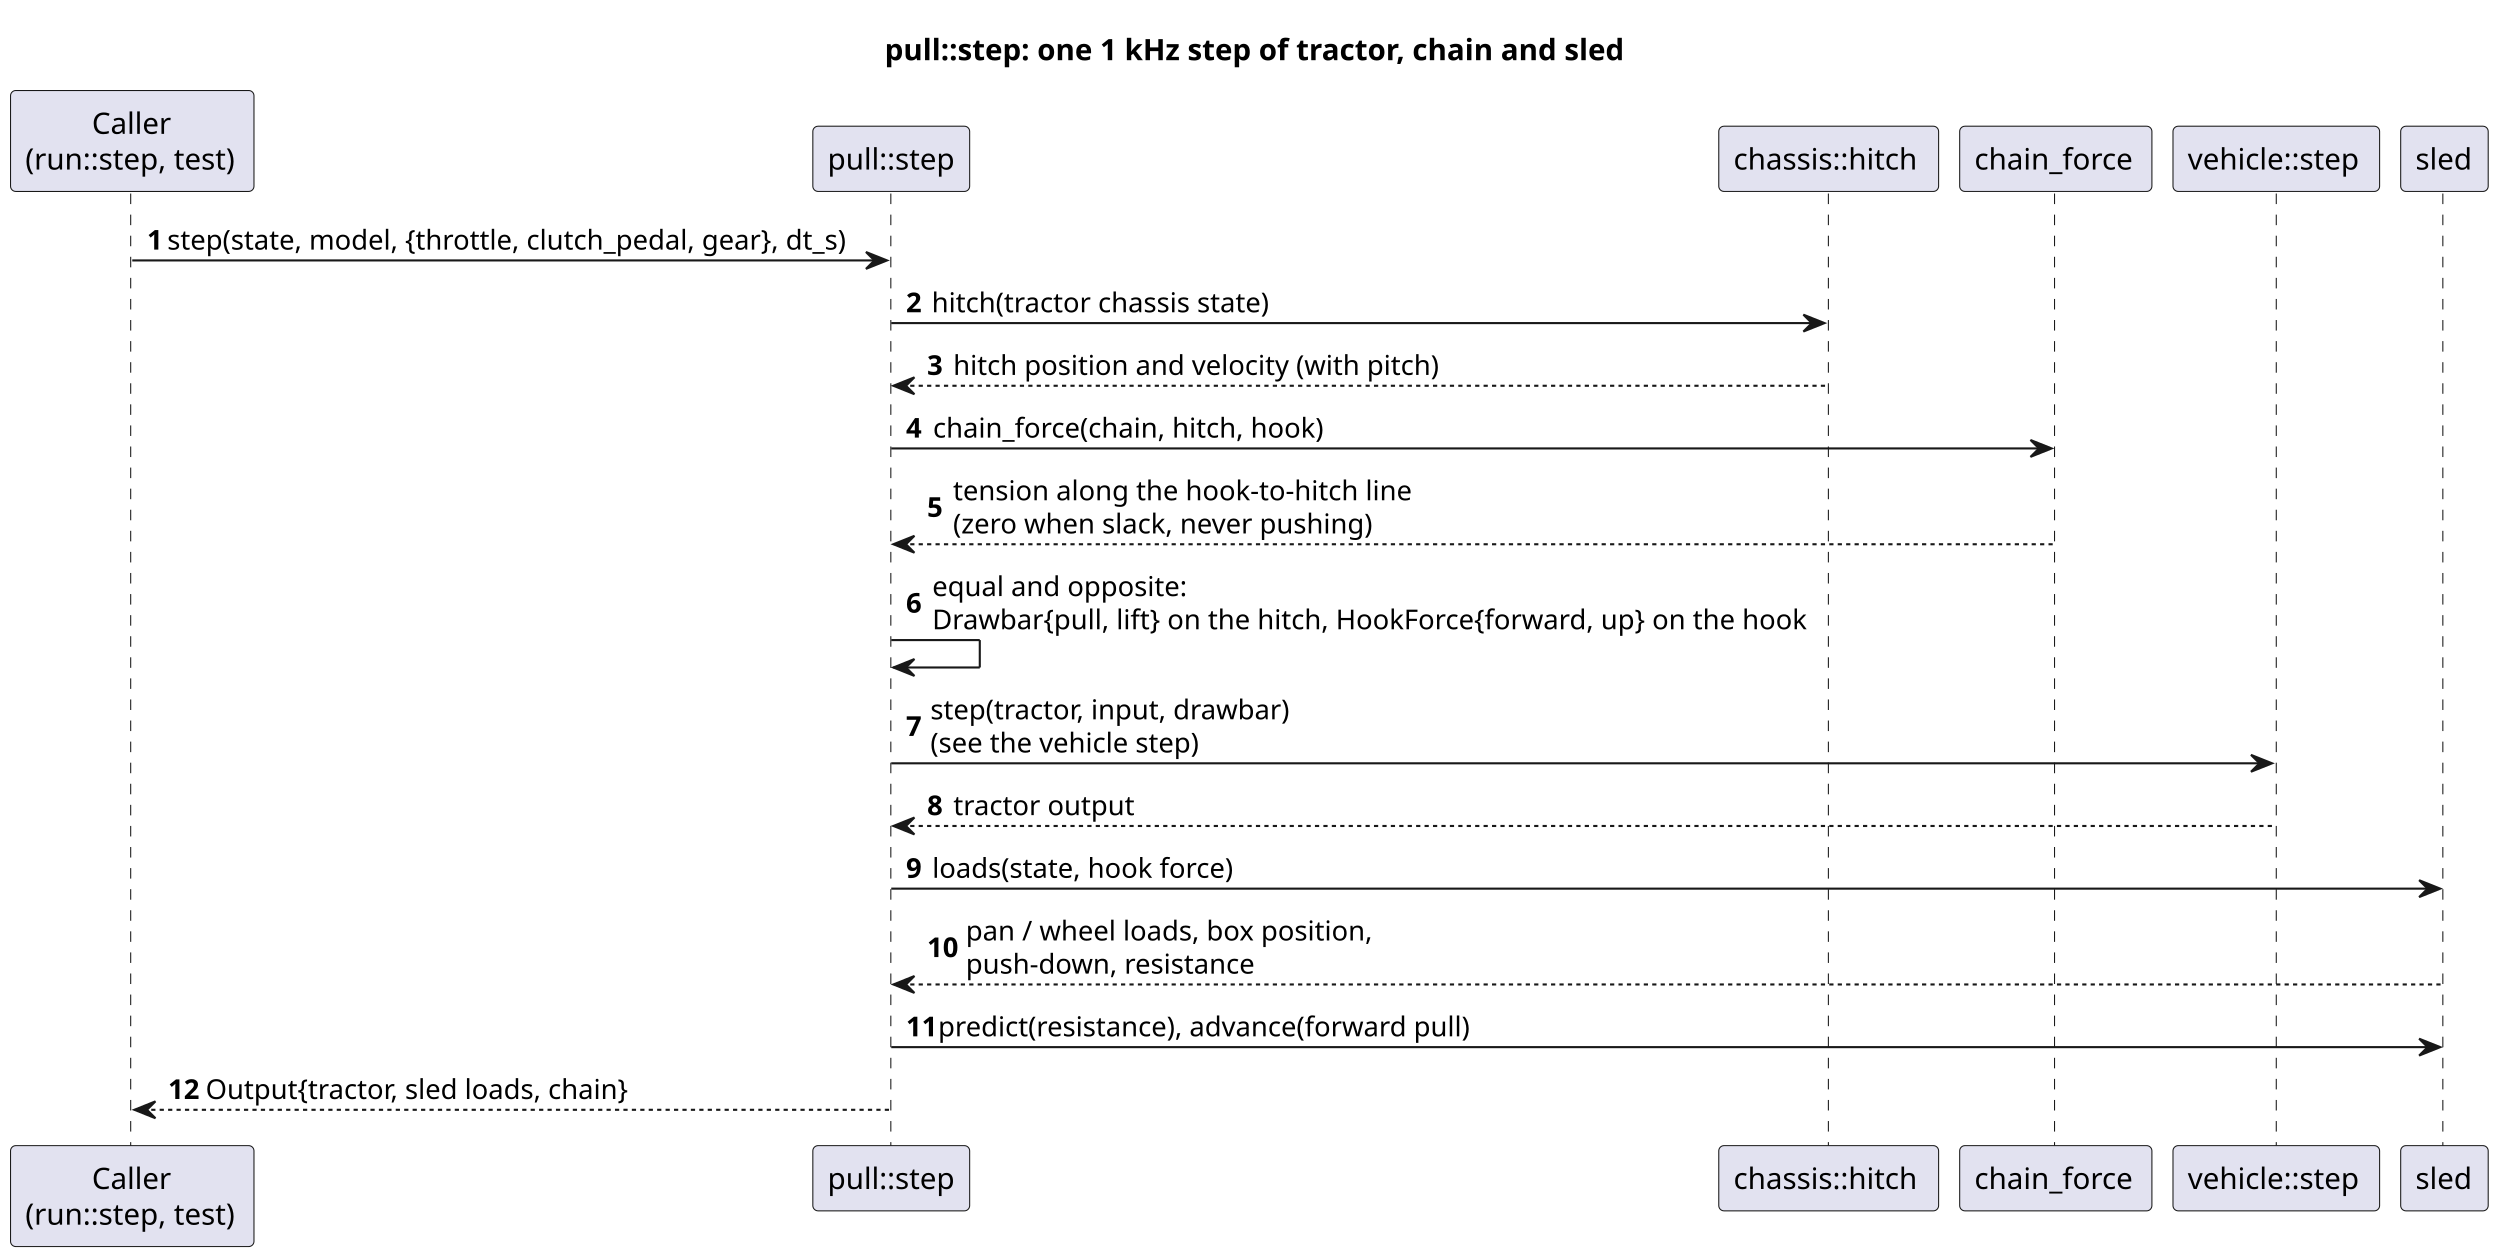
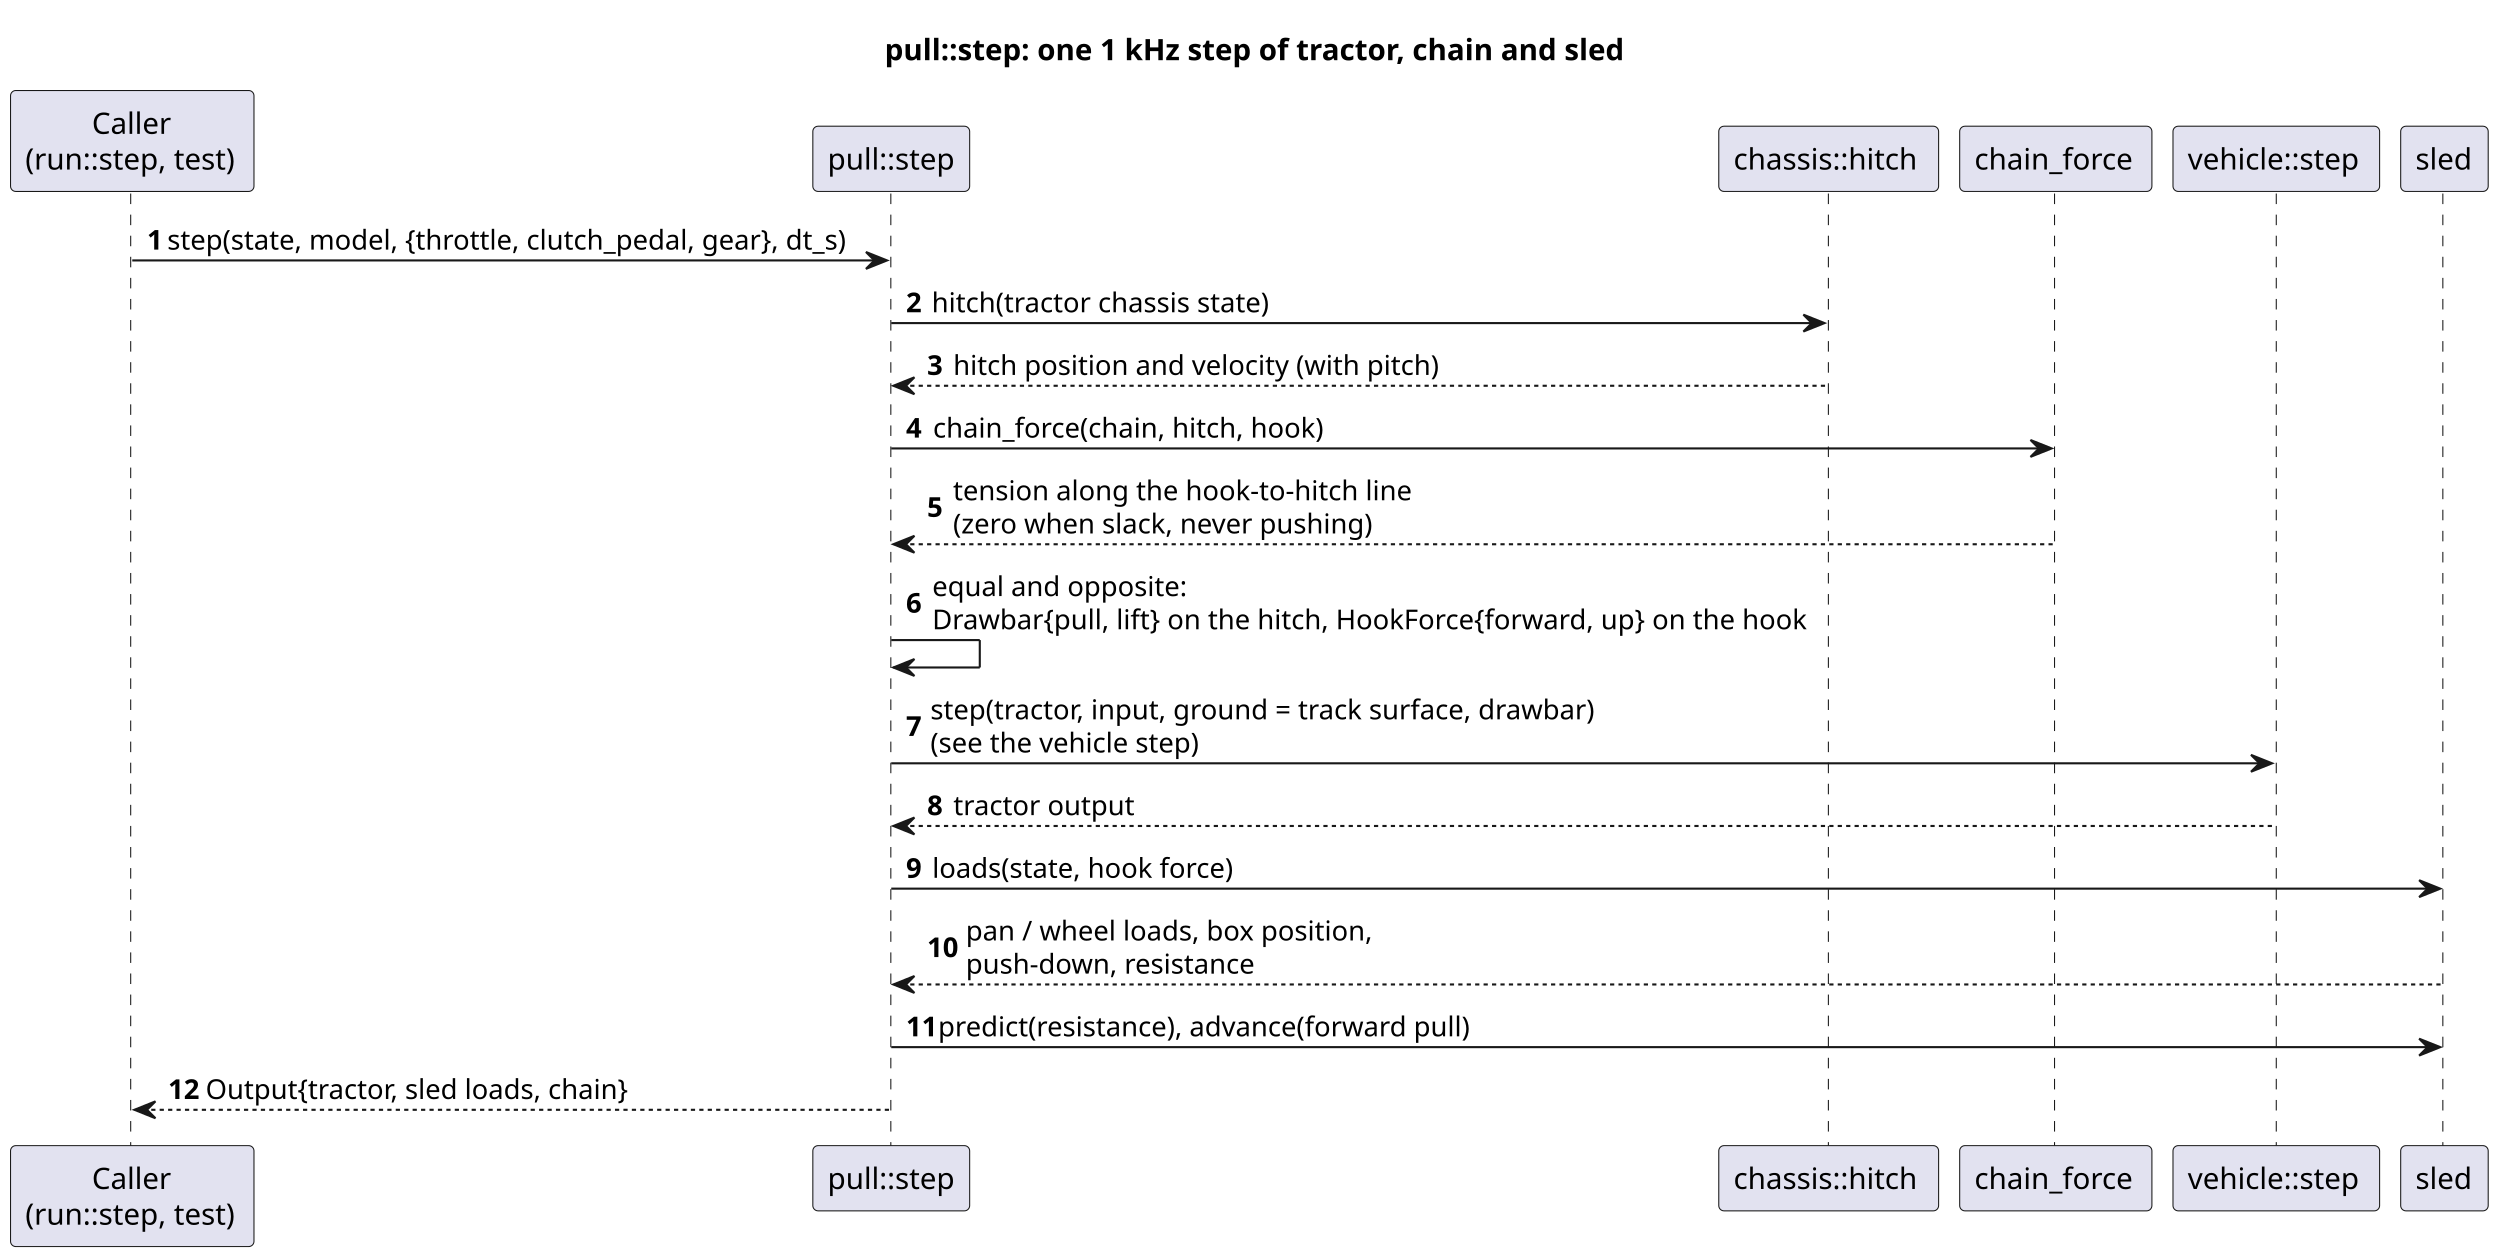
<svg xmlns="http://www.w3.org/2000/svg" contentStyleType="text/css" height="597px" preserveAspectRatio="none" style="width:1186px;height:597px;background:#FFFFFF;" version="1.1" viewBox="0 0 1186 597" width="1186px" zoomAndPan="magnify">
  <defs />
  <g>
    <text fill="#000000" font-family="sans-serif" font-size="14" font-weight="bold" lengthAdjust="spacing" textLength="345.037" x="419.682" y="28.562">pull::step: one 1 kHz step of tractor, chain and sled</text>
    <line style="stroke:#181818;stroke-width:0.5;stroke-dasharray:5.0,5.0;" x1="62" x2="62" y1="91.818" y2="544.49" />
    <line style="stroke:#181818;stroke-width:0.5;stroke-dasharray:5.0,5.0;" x1="422.607" x2="422.607" y1="91.818" y2="544.49" />
    <line style="stroke:#181818;stroke-width:0.5;stroke-dasharray:5.0,5.0;" x1="867.385" x2="867.385" y1="91.818" y2="544.49" />
    <line style="stroke:#181818;stroke-width:0.5;stroke-dasharray:5.0,5.0;" x1="974.674" x2="974.674" y1="91.818" y2="544.49" />
    <line style="stroke:#181818;stroke-width:0.5;stroke-dasharray:5.0,5.0;" x1="1079.865" x2="1079.865" y1="91.818" y2="544.49" />
    <line style="stroke:#181818;stroke-width:0.5;stroke-dasharray:5.0,5.0;" x1="1158.886" x2="1158.886" y1="91.818" y2="544.49" />
    <rect fill="#E2E2F0" height="47.879" rx="2.5" ry="2.5" style="stroke:#181818;stroke-width:0.5;" width="115.486" x="5" y="42.94" />
    <text fill="#000000" font-family="sans-serif" font-size="14" lengthAdjust="spacing" textLength="38.302" x="43.592" y="63.502">Caller</text>
    <text fill="#000000" font-family="sans-serif" font-size="14" lengthAdjust="spacing" textLength="101.486" x="12" y="80.441">(run::step, test)</text>
    <rect fill="#E2E2F0" height="47.879" rx="2.5" ry="2.5" style="stroke:#181818;stroke-width:0.5;" width="115.486" x="5" y="543.49" />
    <text fill="#000000" font-family="sans-serif" font-size="14" lengthAdjust="spacing" textLength="38.302" x="43.592" y="564.053">Caller</text>
    <text fill="#000000" font-family="sans-serif" font-size="14" lengthAdjust="spacing" textLength="101.486" x="12" y="580.992">(run::step, test)</text>
    <rect fill="#E2E2F0" height="30.939" rx="2.5" ry="2.5" style="stroke:#181818;stroke-width:0.5;" width="74.402" x="385.607" y="59.879" />
    <text fill="#000000" font-family="sans-serif" font-size="14" lengthAdjust="spacing" textLength="60.402" x="392.607" y="80.441">pull::step</text>
    <rect fill="#E2E2F0" height="30.939" rx="2.5" ry="2.5" style="stroke:#181818;stroke-width:0.5;" width="74.402" x="385.607" y="543.49" />
    <text fill="#000000" font-family="sans-serif" font-size="14" lengthAdjust="spacing" textLength="60.402" x="392.607" y="564.053">pull::step</text>
    <rect fill="#E2E2F0" height="30.939" rx="2.5" ry="2.5" style="stroke:#181818;stroke-width:0.5;" width="104.289" x="815.385" y="59.879" />
    <text fill="#000000" font-family="sans-serif" font-size="14" lengthAdjust="spacing" textLength="90.289" x="822.385" y="80.441">chassis::hitch</text>
    <rect fill="#E2E2F0" height="30.939" rx="2.5" ry="2.5" style="stroke:#181818;stroke-width:0.5;" width="104.289" x="815.385" y="543.49" />
    <text fill="#000000" font-family="sans-serif" font-size="14" lengthAdjust="spacing" textLength="90.289" x="822.385" y="564.053">chassis::hitch</text>
    <rect fill="#E2E2F0" height="30.939" rx="2.5" ry="2.5" style="stroke:#181818;stroke-width:0.5;" width="91.191" x="929.674" y="59.879" />
    <text fill="#000000" font-family="sans-serif" font-size="14" lengthAdjust="spacing" textLength="77.191" x="936.674" y="80.441">chain_force</text>
    <rect fill="#E2E2F0" height="30.939" rx="2.5" ry="2.5" style="stroke:#181818;stroke-width:0.5;" width="91.191" x="929.674" y="543.49" />
    <text fill="#000000" font-family="sans-serif" font-size="14" lengthAdjust="spacing" textLength="77.191" x="936.674" y="564.053">chain_force</text>
    <rect fill="#E2E2F0" height="30.939" rx="2.5" ry="2.5" style="stroke:#181818;stroke-width:0.5;" width="98.02" x="1030.865" y="59.879" />
    <text fill="#000000" font-family="sans-serif" font-size="14" lengthAdjust="spacing" textLength="84.02" x="1037.865" y="80.441">vehicle::step</text>
    <rect fill="#E2E2F0" height="30.939" rx="2.5" ry="2.5" style="stroke:#181818;stroke-width:0.5;" width="98.02" x="1030.865" y="543.49" />
    <text fill="#000000" font-family="sans-serif" font-size="14" lengthAdjust="spacing" textLength="84.02" x="1037.865" y="564.053">vehicle::step</text>
    <rect fill="#E2E2F0" height="30.939" rx="2.5" ry="2.5" style="stroke:#181818;stroke-width:0.5;" width="41.515" x="1138.886" y="59.879" />
    <text fill="#000000" font-family="sans-serif" font-size="14" lengthAdjust="spacing" textLength="27.515" x="1145.886" y="80.441">sled</text>
    <rect fill="#E2E2F0" height="30.939" rx="2.5" ry="2.5" style="stroke:#181818;stroke-width:0.5;" width="41.515" x="1138.886" y="543.49" />
    <text fill="#000000" font-family="sans-serif" font-size="14" lengthAdjust="spacing" textLength="27.515" x="1145.886" y="564.053">sled</text>
    <polygon fill="#181818" points="410.808,119.548,420.808,123.548,410.808,127.548,414.808,123.548" style="stroke:#181818;stroke-width:1.0;" />
    <line style="stroke:#181818;stroke-width:1.0;" x1="62.743" x2="416.808" y1="123.548" y2="123.548" />
    <text fill="#000000" font-family="sans-serif" font-size="13" font-weight="bold" lengthAdjust="spacing" textLength="5.605" x="69.743" y="118.412">1</text>
    <text fill="#000000" font-family="sans-serif" font-size="13" lengthAdjust="spacing" textLength="326.46" x="79.348" y="118.412">step(state, model, {throttle, clutch_pedal, gear}, dt_s)</text>
    <polygon fill="#181818" points="855.529,149.277,865.529,153.277,855.529,157.277,859.529,153.277" style="stroke:#181818;stroke-width:1.0;" />
    <line style="stroke:#181818;stroke-width:1.0;" x1="422.808" x2="861.529" y1="153.277" y2="153.277" />
    <text fill="#000000" font-family="sans-serif" font-size="13" font-weight="bold" lengthAdjust="spacing" textLength="8.188" x="429.808" y="148.142">2</text>
    <text fill="#000000" font-family="sans-serif" font-size="13" lengthAdjust="spacing" textLength="164.208" x="441.997" y="148.142">hitch(tractor chassis state)</text>
    <polygon fill="#181818" points="433.808,179.007,423.808,183.007,433.808,187.007,429.808,183.007" style="stroke:#181818;stroke-width:1.0;" />
    <line style="stroke:#181818;stroke-width:1.0;stroke-dasharray:2.0,2.0;" x1="427.808" x2="866.529" y1="183.007" y2="183.007" />
    <text fill="#000000" font-family="sans-serif" font-size="13" font-weight="bold" lengthAdjust="spacing" textLength="8.392" x="439.808" y="177.871">3</text>
    <text fill="#000000" font-family="sans-serif" font-size="13" lengthAdjust="spacing" textLength="233.714" x="452.2" y="177.871">hitch position and velocity (with pitch)</text>
    <polygon fill="#181818" points="963.269,208.736,973.269,212.736,963.269,216.736,967.269,212.736" style="stroke:#181818;stroke-width:1.0;" />
    <line style="stroke:#181818;stroke-width:1.0;" x1="422.808" x2="969.269" y1="212.736" y2="212.736" />
    <text fill="#000000" font-family="sans-serif" font-size="13" font-weight="bold" lengthAdjust="spacing" textLength="8.791" x="429.808" y="207.601">4</text>
    <text fill="#000000" font-family="sans-serif" font-size="13" lengthAdjust="spacing" textLength="189.82" x="442.6" y="207.601">chain_force(chain, hitch, hook)</text>
    <polygon fill="#181818" points="433.808,254.195,423.808,258.195,433.808,262.195,429.808,258.195" style="stroke:#181818;stroke-width:1.0;" />
    <line style="stroke:#181818;stroke-width:1.0;stroke-dasharray:2.0,2.0;" x1="427.808" x2="974.269" y1="258.195" y2="258.195" />
    <text fill="#000000" font-family="sans-serif" font-size="13" font-weight="bold" lengthAdjust="spacing" textLength="8.309" x="439.808" y="245.195">5</text>
    <text fill="#000000" font-family="sans-serif" font-size="13" lengthAdjust="spacing" textLength="219.216" x="452.117" y="237.33">tension along the hook-to-hitch line</text>
    <text fill="#000000" font-family="sans-serif" font-size="13" lengthAdjust="spacing" textLength="204.794" x="452.117" y="253.06">(zero when slack, never pushing)</text>
    <line style="stroke:#181818;stroke-width:1.0;" x1="422.808" x2="464.808" y1="303.654" y2="303.654" />
    <line style="stroke:#181818;stroke-width:1.0;" x1="464.808" x2="464.808" y1="303.654" y2="316.654" />
    <line style="stroke:#181818;stroke-width:1.0;" x1="423.808" x2="464.808" y1="316.654" y2="316.654" />
    <polygon fill="#181818" points="433.808,312.654,423.808,316.654,433.808,320.654,429.808,316.654" style="stroke:#181818;stroke-width:1.0;" />
    <text fill="#000000" font-family="sans-serif" font-size="13" font-weight="bold" lengthAdjust="spacing" textLength="8.442" x="429.808" y="290.654">6</text>
    <text fill="#000000" font-family="sans-serif" font-size="13" lengthAdjust="spacing" textLength="121.024" x="442.25" y="282.789">equal and opposite:</text>
    <text fill="#000000" font-family="sans-serif" font-size="13" lengthAdjust="spacing" textLength="418.279" x="442.25" y="298.519">Drawbar{pull, lift} on the hitch, HookForce{forward, up} on the hook</text>
    <polygon fill="#181818" points="1067.876,358.113,1077.876,362.113,1067.876,366.113,1071.876,362.113" style="stroke:#181818;stroke-width:1.0;" />
    <line style="stroke:#181818;stroke-width:1.0;" x1="422.808" x2="1073.876" y1="362.113" y2="362.113" />
    <text fill="#000000" font-family="sans-serif" font-size="13" font-weight="bold" lengthAdjust="spacing" textLength="7.56" x="429.808" y="349.113">7</text>
-     <text fill="#000000" font-family="sans-serif" font-size="13" lengthAdjust="spacing" textLength="173.431" x="441.368" y="341.248">step(tractor, input, drawbar)</text>
+     <text fill="#000000" font-family="sans-serif" font-size="13" lengthAdjust="spacing" textLength="321.959" x="441.368" y="341.248">step(tractor, input, ground = track surface, drawbar)</text>
    <text fill="#000000" font-family="sans-serif" font-size="13" lengthAdjust="spacing" textLength="132.52" x="441.368" y="356.978">(see the vehicle step)</text>
    <polygon fill="#181818" points="433.808,387.843,423.808,391.843,433.808,395.843,429.808,391.843" style="stroke:#181818;stroke-width:1.0;" />
    <line style="stroke:#181818;stroke-width:1.0;stroke-dasharray:2.0,2.0;" x1="427.808" x2="1078.876" y1="391.843" y2="391.843" />
    <text fill="#000000" font-family="sans-serif" font-size="13" font-weight="bold" lengthAdjust="spacing" textLength="8.461" x="439.808" y="386.707">8</text>
    <text fill="#000000" font-family="sans-serif" font-size="13" lengthAdjust="spacing" textLength="84.106" x="452.269" y="386.707">tractor output</text>
    <polygon fill="#181818" points="1147.643,417.572,1157.643,421.572,1147.643,425.572,1151.643,421.572" style="stroke:#181818;stroke-width:1.0;" />
    <line style="stroke:#181818;stroke-width:1.0;" x1="422.808" x2="1153.643" y1="421.572" y2="421.572" />
    <text fill="#000000" font-family="sans-serif" font-size="13" font-weight="bold" lengthAdjust="spacing" textLength="8.442" x="429.808" y="416.437">9</text>
    <text fill="#000000" font-family="sans-serif" font-size="13" lengthAdjust="spacing" textLength="146.77" x="442.25" y="416.437">loads(state, hook force)</text>
    <polygon fill="#181818" points="433.808,463.031,423.808,467.031,433.808,471.031,429.808,467.031" style="stroke:#181818;stroke-width:1.0;" />
    <line style="stroke:#181818;stroke-width:1.0;stroke-dasharray:2.0,2.0;" x1="427.808" x2="1158.643" y1="467.031" y2="467.031" />
    <text fill="#000000" font-family="sans-serif" font-size="13" font-weight="bold" lengthAdjust="spacing" textLength="14.371" x="439.808" y="454.031">10</text>
    <text fill="#000000" font-family="sans-serif" font-size="13" lengthAdjust="spacing" textLength="194.587" x="458.179" y="446.166">pan / wheel loads, box position,</text>
    <text fill="#000000" font-family="sans-serif" font-size="13" lengthAdjust="spacing" textLength="141.235" x="458.179" y="461.896">push-down, resistance</text>
    <polygon fill="#181818" points="1147.643,492.761,1157.643,496.761,1147.643,500.761,1151.643,496.761" style="stroke:#181818;stroke-width:1.0;" />
    <line style="stroke:#181818;stroke-width:1.0;" x1="422.808" x2="1153.643" y1="496.761" y2="496.761" />
    <text fill="#000000" font-family="sans-serif" font-size="13" font-weight="bold" lengthAdjust="spacing" textLength="11.21" x="429.808" y="491.625">11</text>
    <text fill="#000000" font-family="sans-serif" font-size="13" lengthAdjust="spacing" textLength="259.619" x="445.018" y="491.625">predict(resistance), advance(forward pull)</text>
    <polygon fill="#181818" points="73.743,522.49,63.743,526.49,73.743,530.49,69.743,526.49" style="stroke:#181818;stroke-width:1.0;" />
    <line style="stroke:#181818;stroke-width:1.0;stroke-dasharray:2.0,2.0;" x1="67.743" x2="421.808" y1="526.49" y2="526.49" />
    <text fill="#000000" font-family="sans-serif" font-size="13" font-weight="bold" lengthAdjust="spacing" textLength="13.793" x="79.743" y="521.355">12</text>
    <text fill="#000000" font-family="sans-serif" font-size="13" lengthAdjust="spacing" textLength="203.995" x="97.537" y="521.355">Output{tractor, sled loads, chain}</text>
  </g>
</svg>
